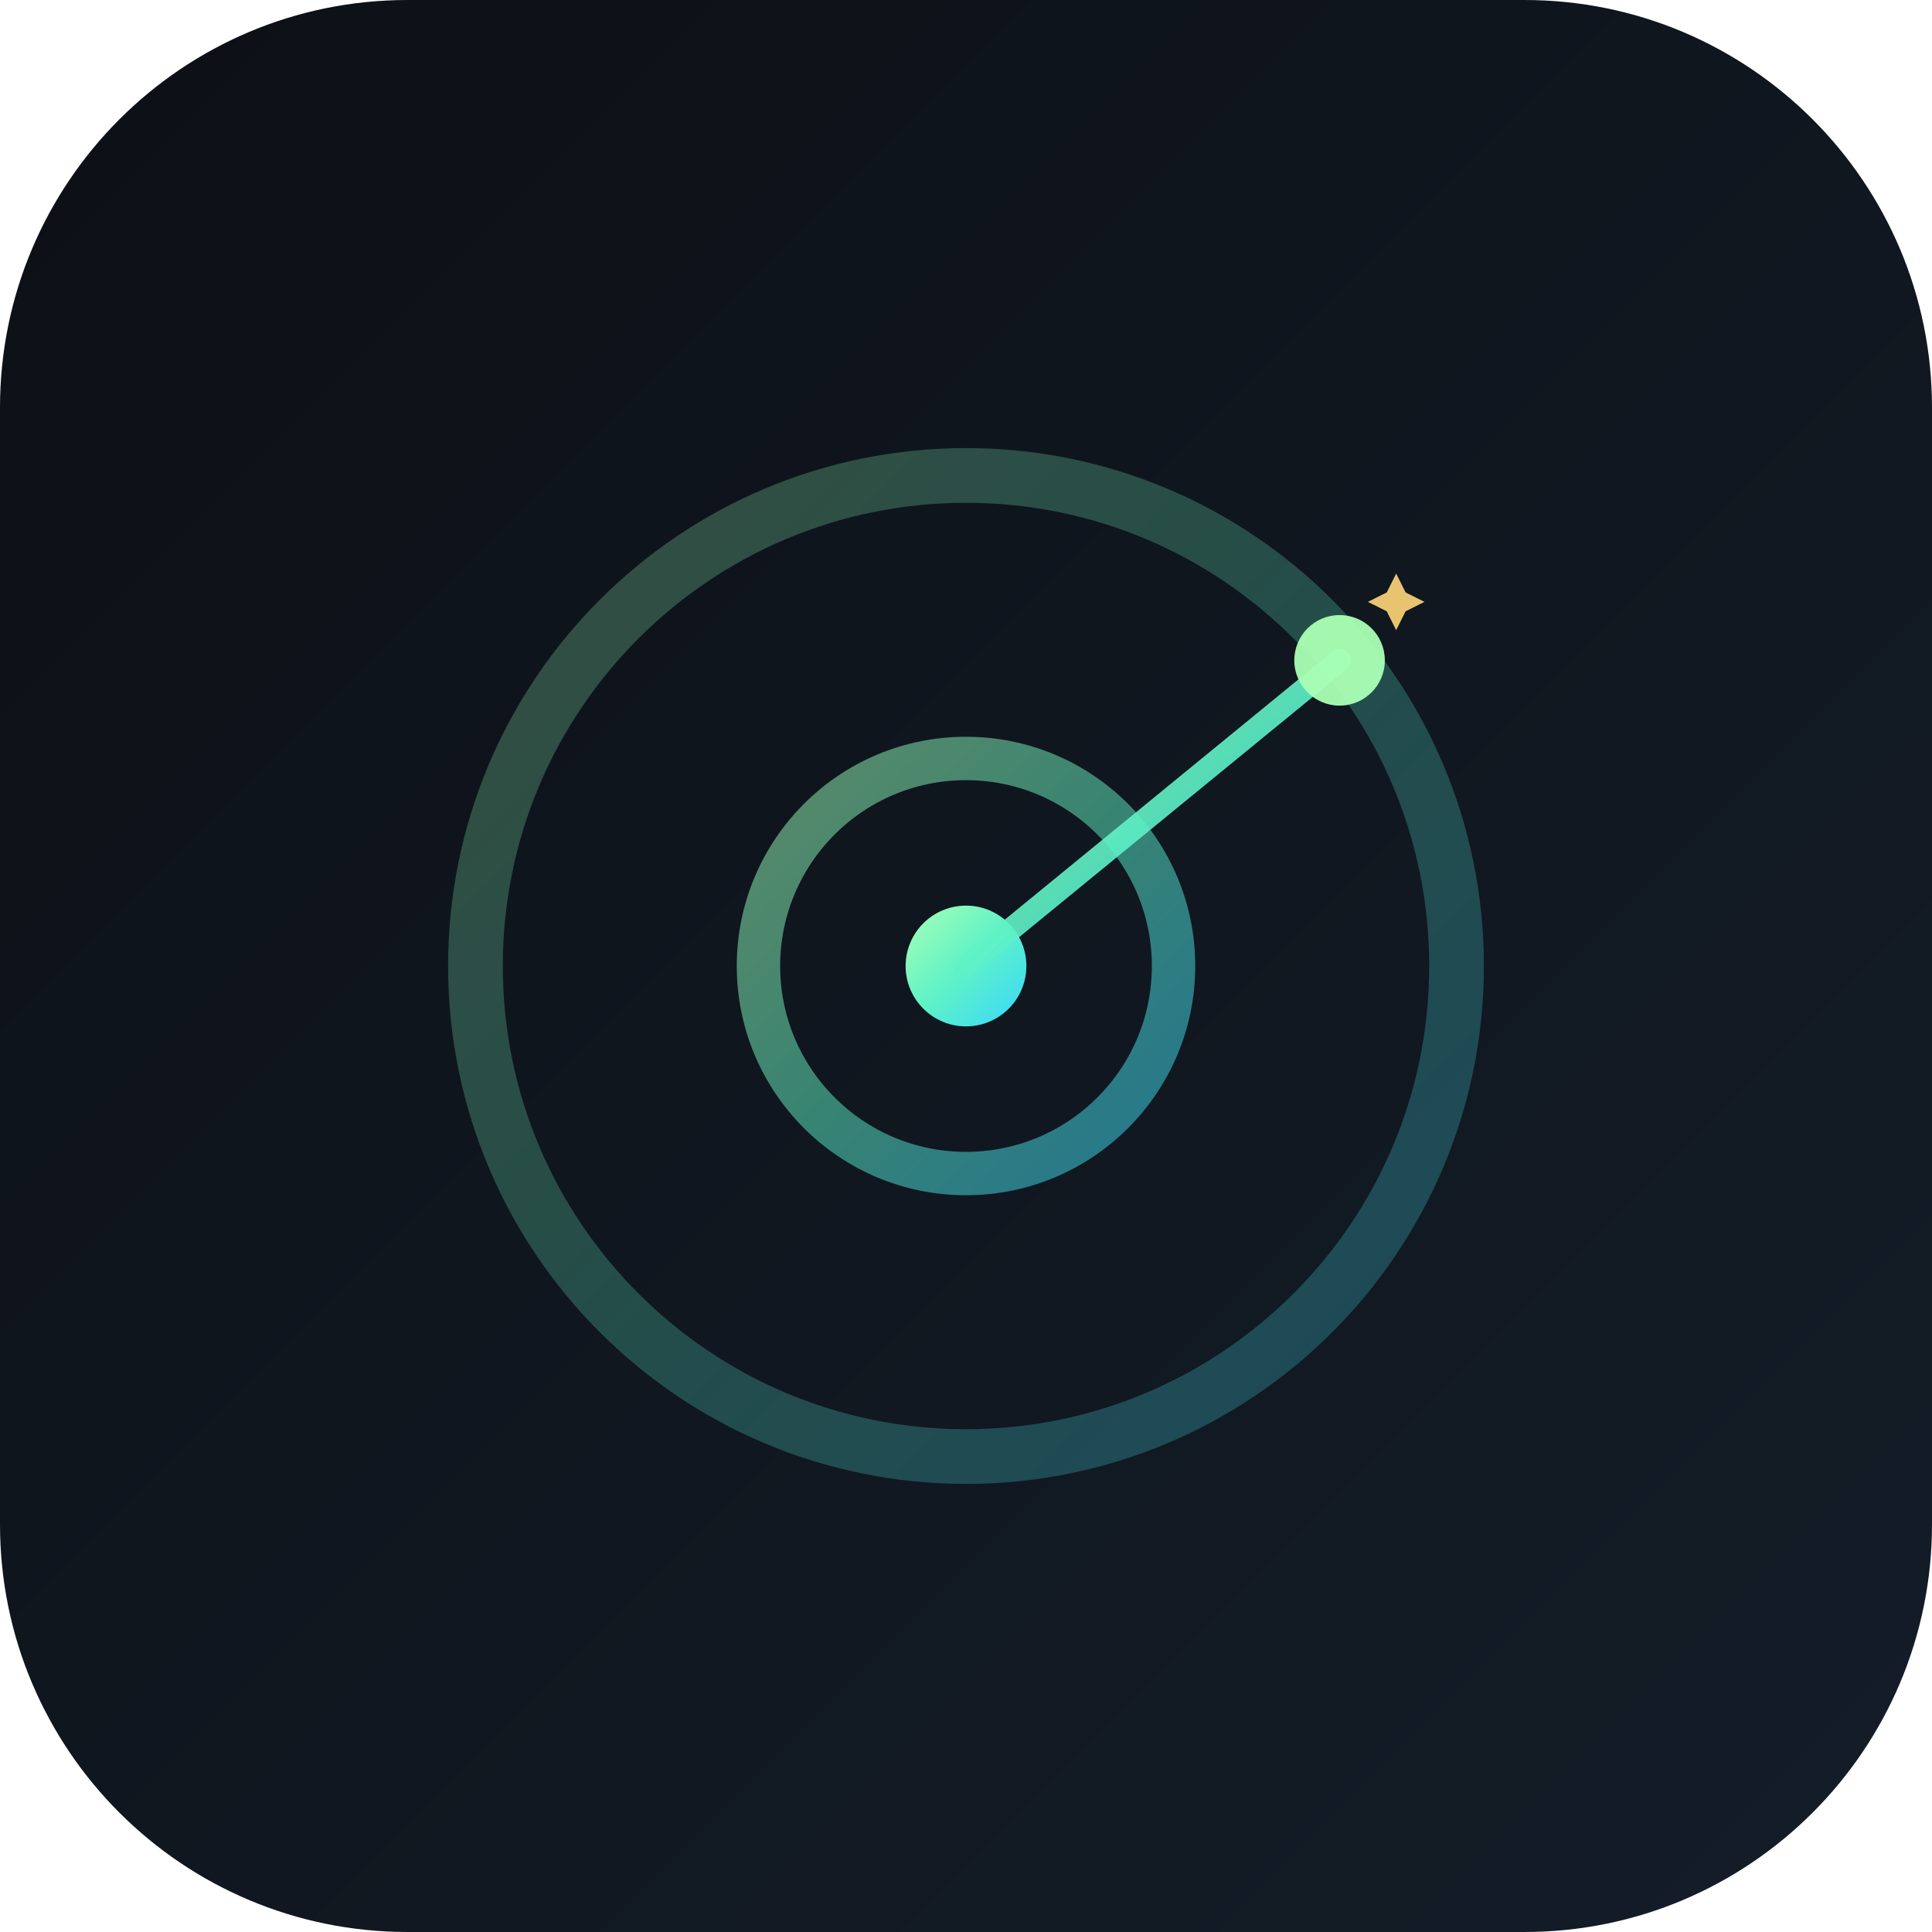
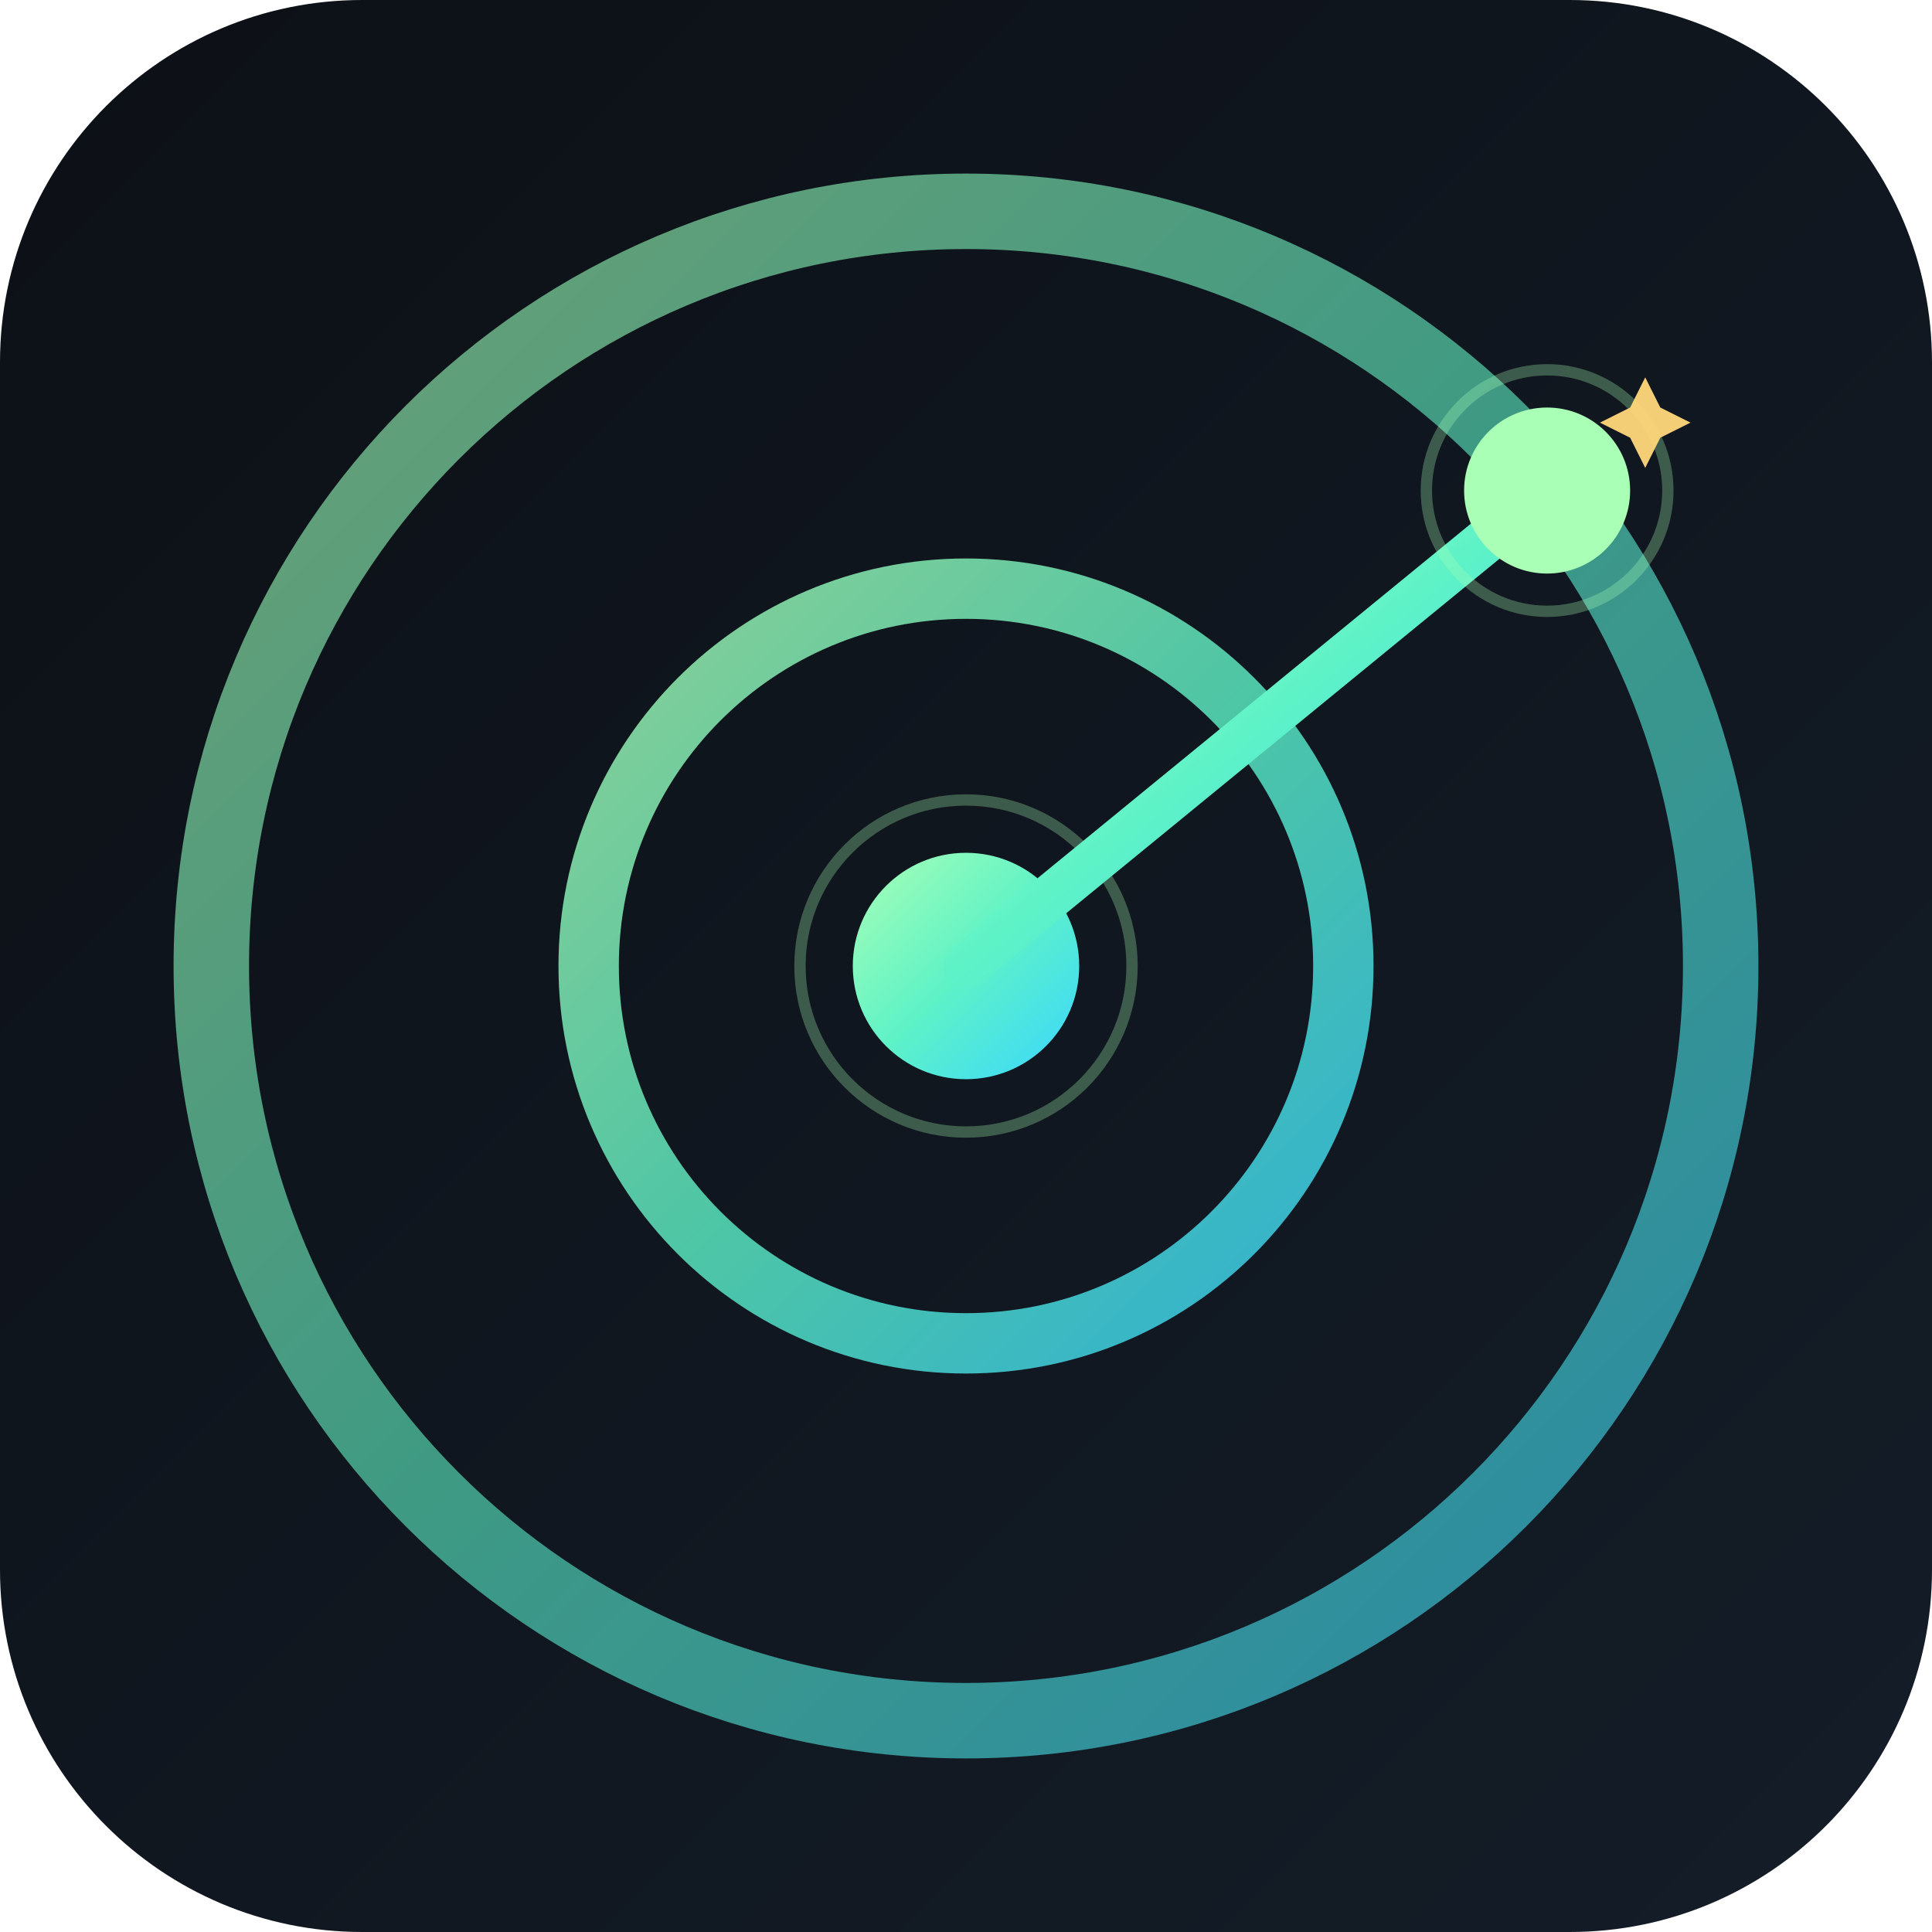
<svg xmlns="http://www.w3.org/2000/svg" viewBox="0 0 512 512">
  <defs>
    <linearGradient id="bg" x1="0%" y1="0%" x2="100%" y2="100%">
      <stop offset="0%" style="stop-color:#0C1016" />
      <stop offset="100%" style="stop-color:#141D28" />
    </linearGradient>
    <linearGradient id="glow" x1="0%" y1="0%" x2="100%" y2="100%">
      <stop offset="0%" style="stop-color:#A9FFB5" />
      <stop offset="50%" style="stop-color:#5EF2C7" />
      <stop offset="100%" style="stop-color:#39D6FF" />
    </linearGradient>
  </defs>
-   <rect width="512" height="512" rx="108" fill="url(#bg)" />
-   <circle cx="256" cy="256" r="130" fill="none" stroke="url(#glow)" stroke-width="14.5" opacity="0.25" />
-   <circle cx="256" cy="256" r="55" fill="none" stroke="url(#glow)" stroke-width="11.5" opacity="0.5" />
-   <circle cx="256" cy="256" r="16" fill="url(#glow)" />
-   <line x1="256" y1="256" x2="355" y2="175" stroke="url(#glow)" stroke-width="6" stroke-linecap="round" opacity="0.9" />
-   <circle cx="355" cy="175" r="12" fill="#A9FFB5" opacity="0.95" />
-   <path d="M370 152 l2.5 5 5 2.5-5 2.5-2.5 5-2.5-5-5-2.5 5-2.5z" fill="#FFD77A" opacity="0.9" />
+   <rect width="512" height="512" rx="96" fill="url(#bg)" />
+   <circle cx="256" cy="256" r="200" fill="none" stroke="url(#glow)" stroke-width="20" opacity="0.6" />
+   <circle cx="256" cy="256" r="100" fill="none" stroke="url(#glow)" stroke-width="16" opacity="0.8" />
+   <circle cx="256" cy="256" r="30" fill="url(#glow)" />
+   <circle cx="256" cy="256" r="44" fill="none" stroke="#A9FFB5" stroke-width="3" opacity="0.3" />
+   <line x1="256" y1="256" x2="410" y2="130" stroke="url(#glow)" stroke-width="12" stroke-linecap="round" opacity="1" />
+   <circle cx="410" cy="130" r="22" fill="#A9FFB5" />
+   <circle cx="410" cy="130" r="32" fill="none" stroke="#A9FFB5" stroke-width="3" opacity="0.3" />
+   <path d="M436 100 l4 8 8 4-8 4-4 8-4-8-8-4 8-4z" fill="#FFD77A" opacity="0.95" />
</svg>
